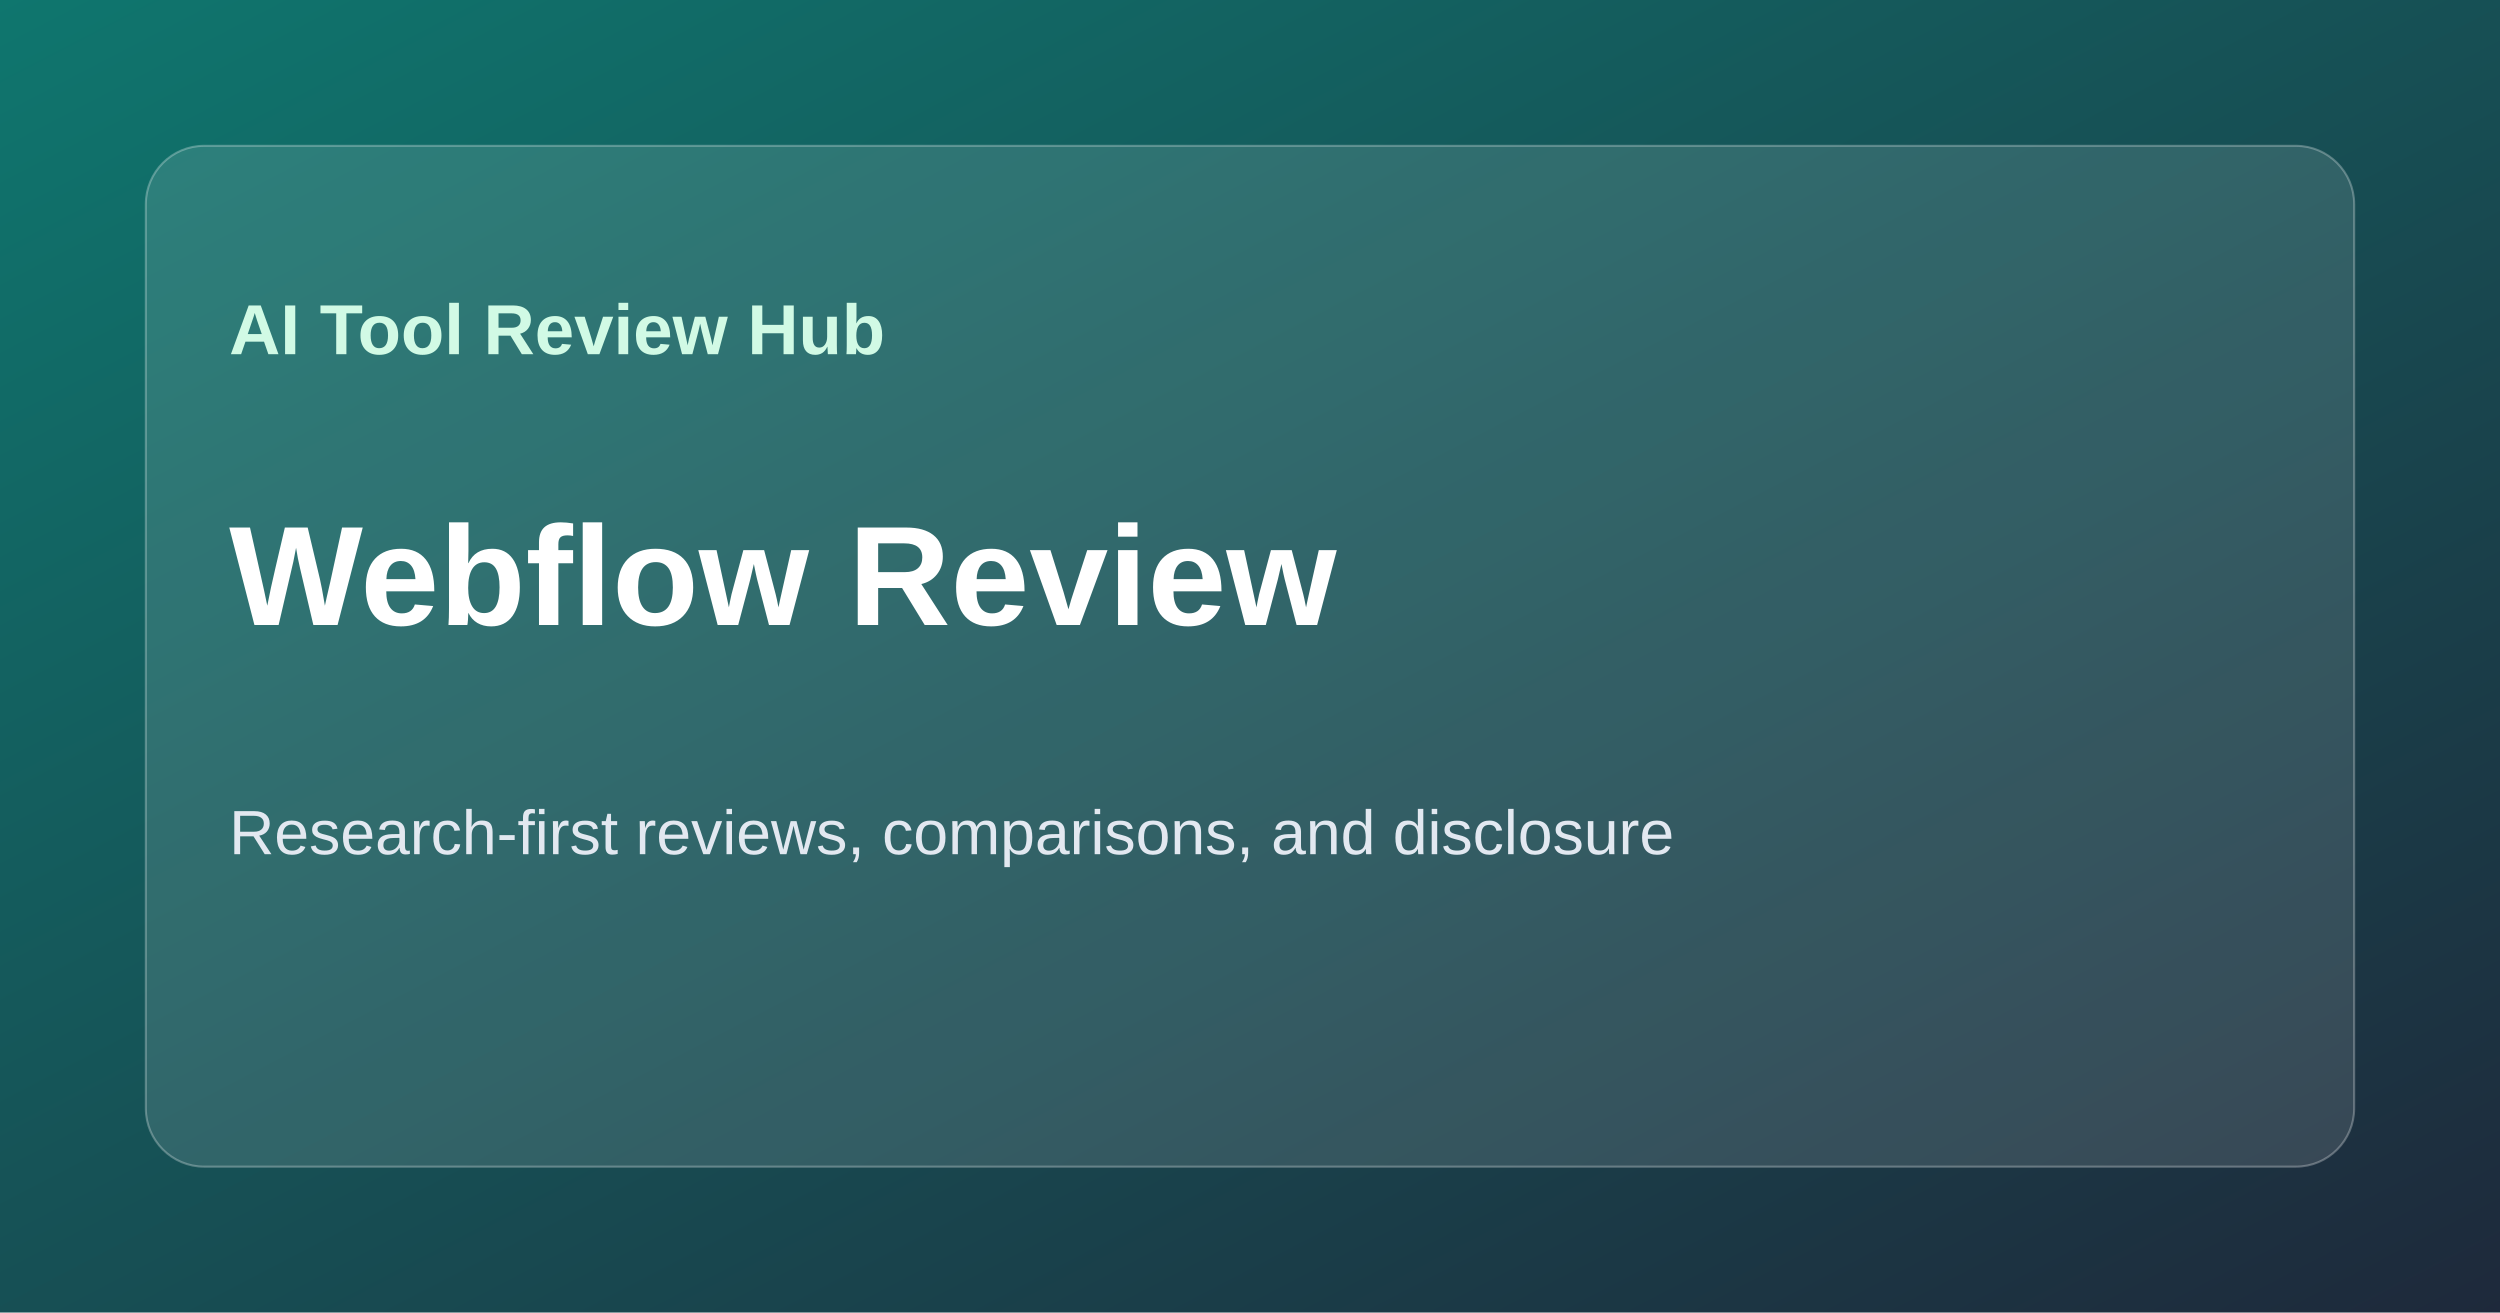
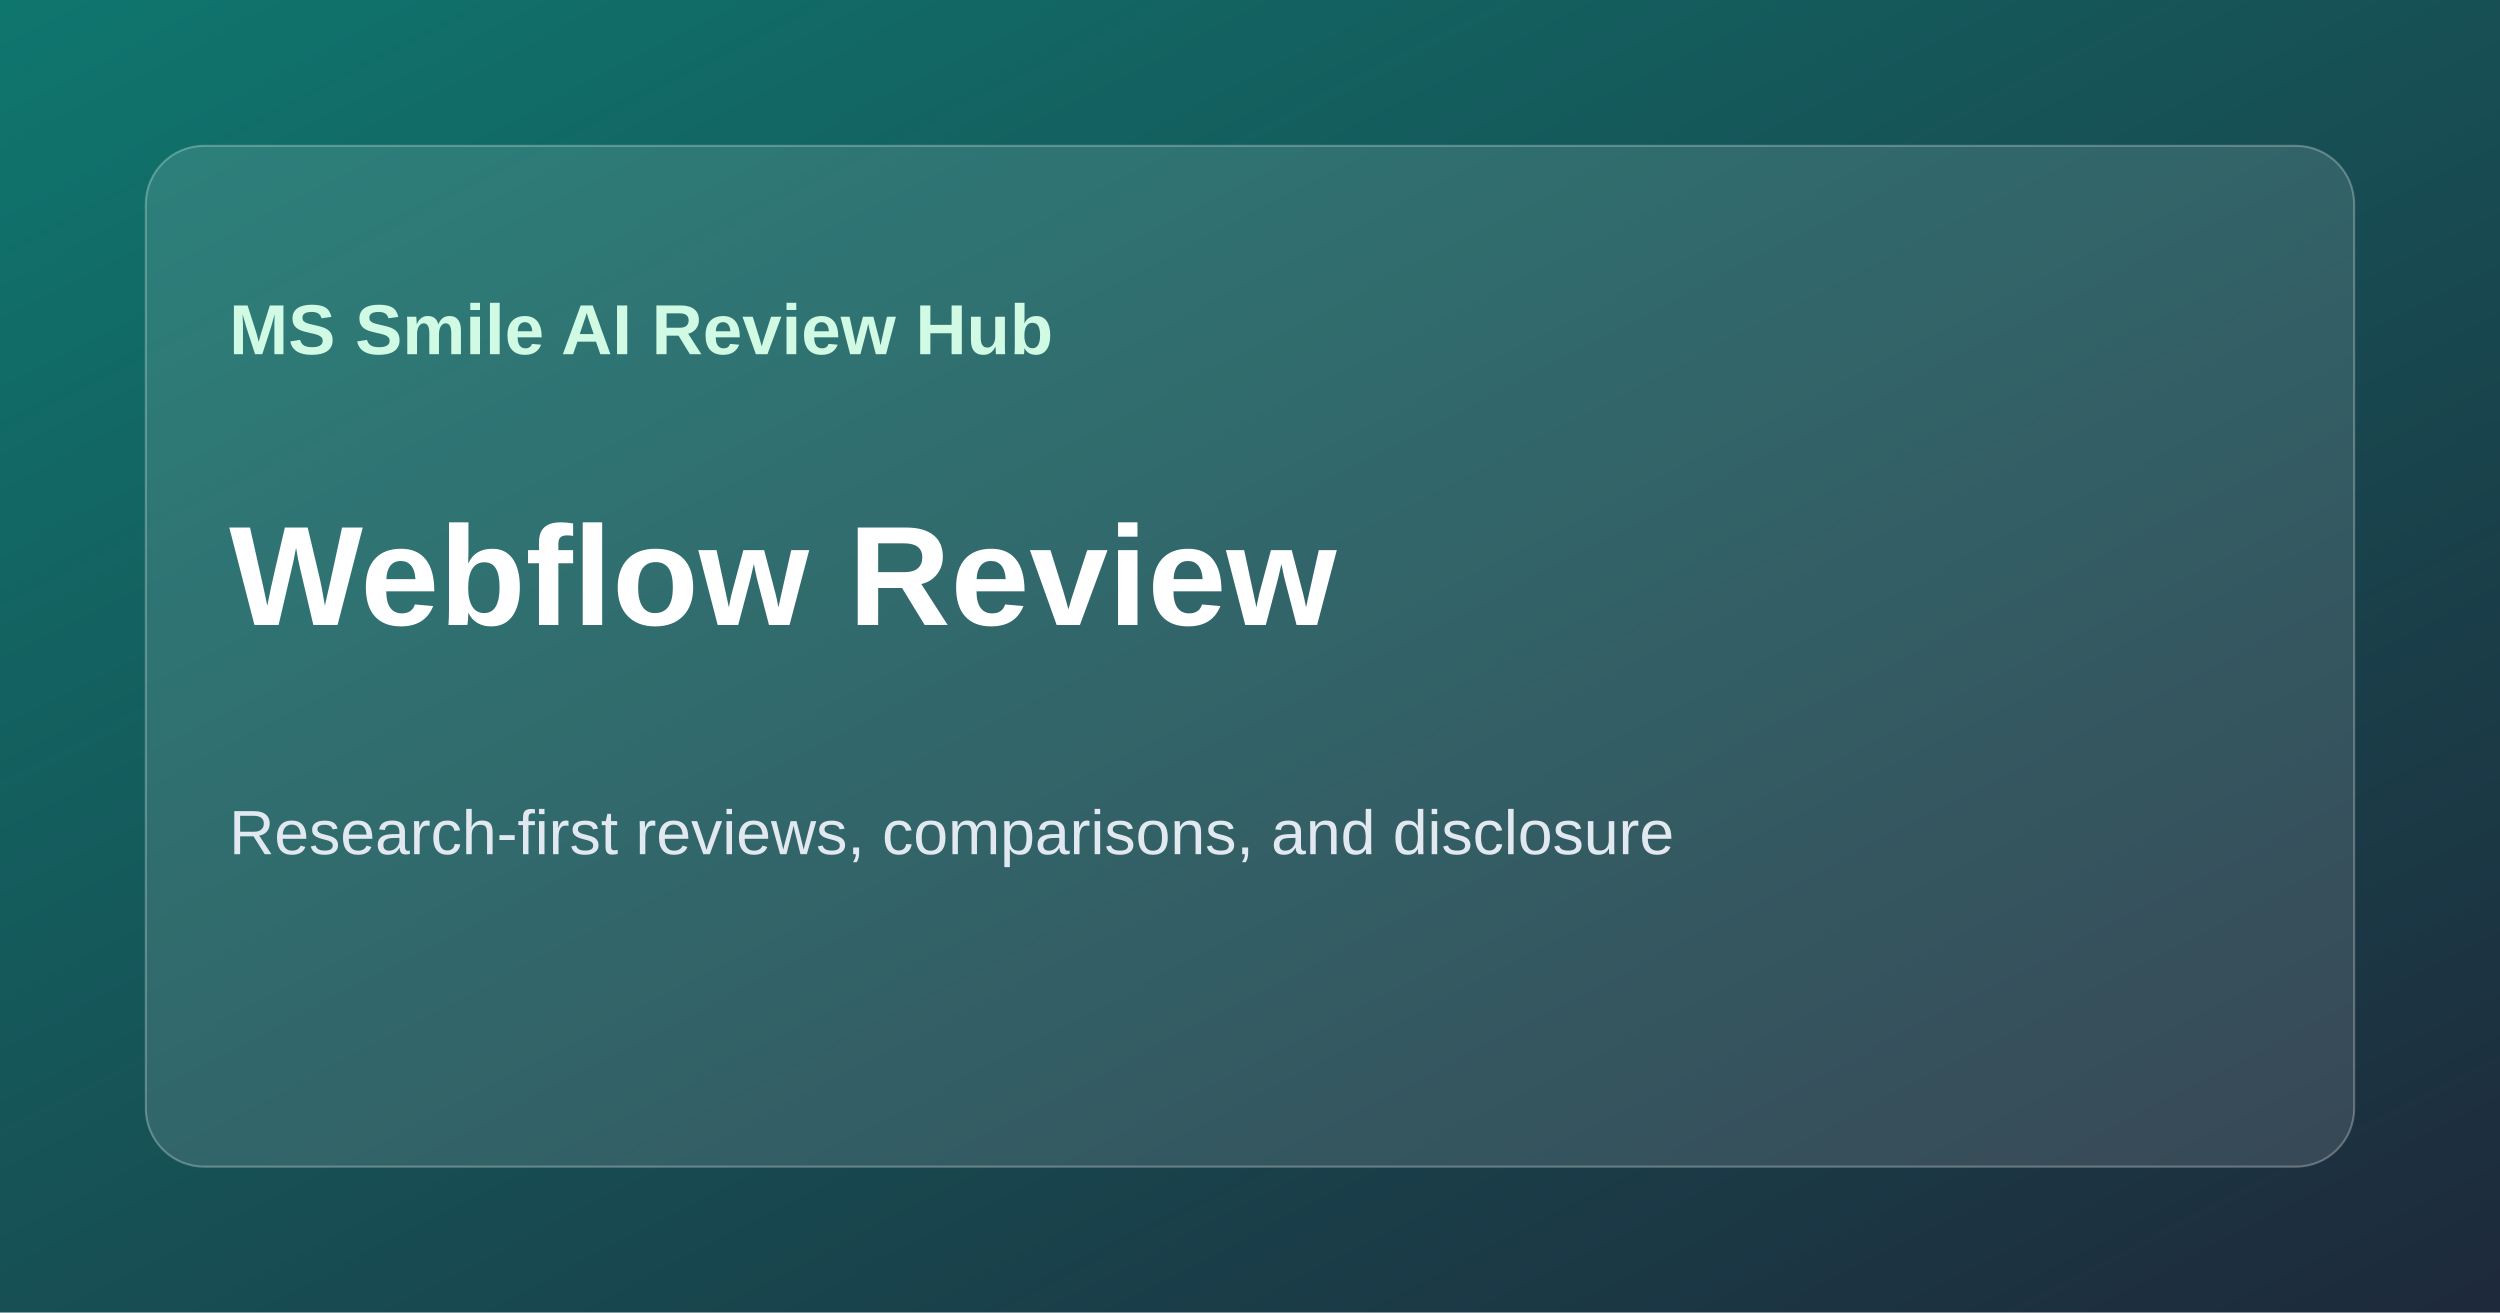
<svg xmlns="http://www.w3.org/2000/svg" width="1200" height="630" viewBox="0 0 1200 630">
  <defs>
    <linearGradient id="g" x1="0" x2="1" y1="0" y2="1">
      <stop offset="0" stop-color="#0f766e" />
      <stop offset="1" stop-color="#1e293b" />
    </linearGradient>
  </defs>
  <rect width="1200" height="630" fill="url(#g)" />
  <rect x="70" y="70" width="1060" height="490" rx="28" fill="rgba(255,255,255,.12)" stroke="rgba(255,255,255,.28)" />
-   <text x="110" y="170" fill="#d1fae5" font-family="Arial, Helvetica, sans-serif" font-size="34" font-weight="700">AI Tool Review Hub</text>
+   <text x="110" y="170" fill="#d1fae5" font-family="Arial, Helvetica, sans-serif" font-size="34" font-weight="700">MS Smile AI Review Hub</text>
  <text x="110" y="300" fill="#ffffff" font-family="Arial, Helvetica, sans-serif" font-size="68" font-weight="800">Webflow Review</text>
  <text x="110" y="410" fill="#e2e8f0" font-family="Arial, Helvetica, sans-serif" font-size="30">Research-first reviews, comparisons, and disclosure</text>
</svg>
